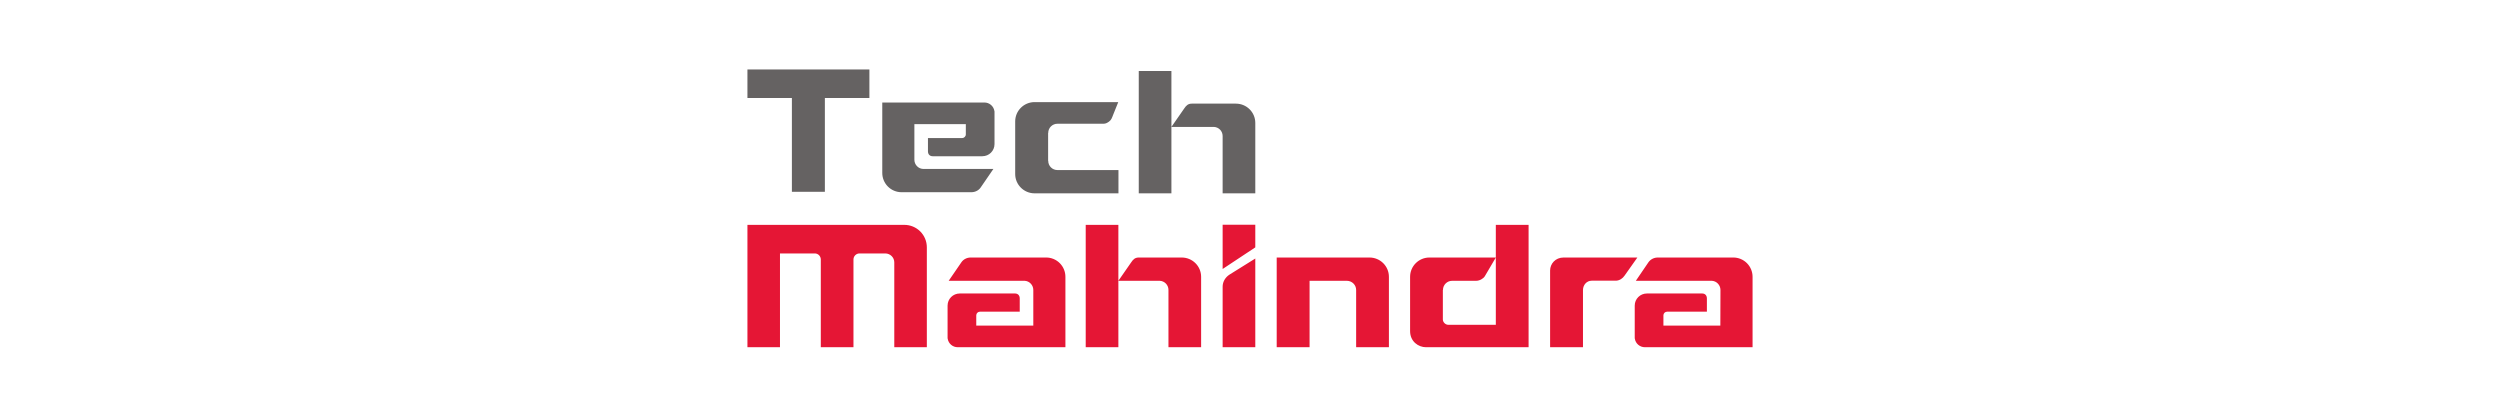
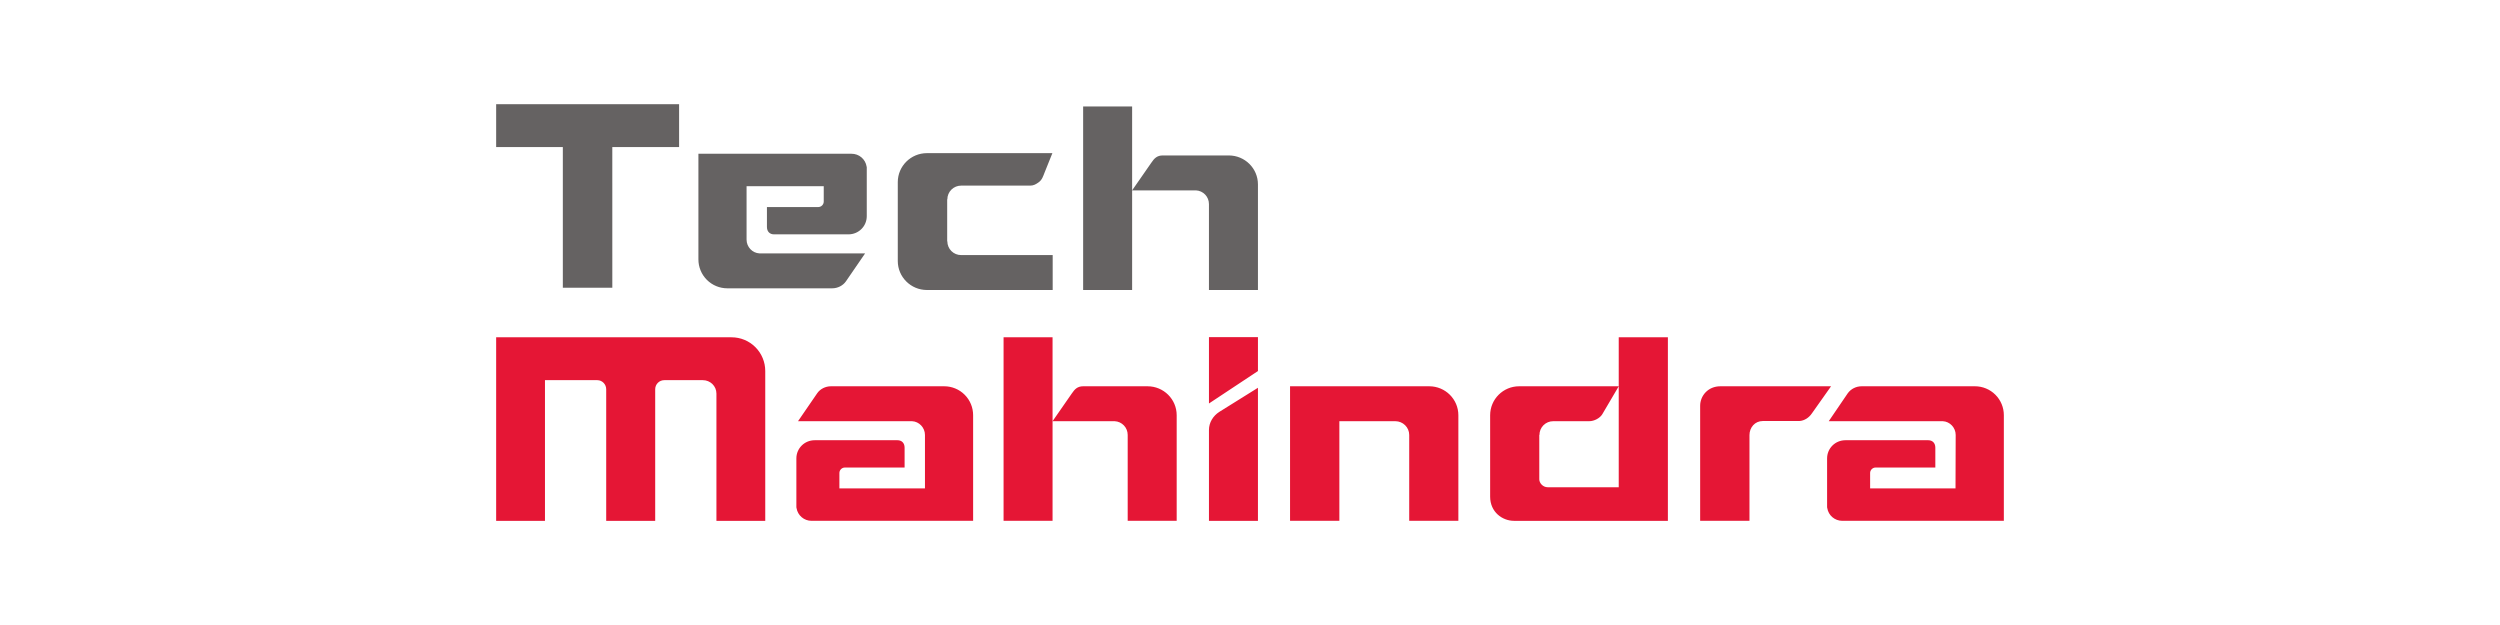
- <svg xmlns="http://www.w3.org/2000/svg" height="200" width="1200" viewBox="-92.056 -42.401 797.818 254.406">
+ <svg xmlns="http://www.w3.org/2000/svg" height="300" width="1200" viewBox="-92.056 -42.401 797.818 254.406">
  <defs>
    <clipPath id="a">
      <path d="M0 288h576V0H0z" />
    </clipPath>
  </defs>
  <path d="M74.467.005L0 0v17.449l27.142.006v57.254h20.143l-.006-57.26 27.188.003z" fill="#656262" fill-rule="evenodd" />
  <g clip-path="url(#a)" transform="matrix(1.25 0 0 -1.25 -53.026 268.755)" fill-rule="evenodd">
    <path d="M264.028 113.707c0 5.228-4.257 9.43-9.486 9.43h-20.964c-1.832 0-2.748-.917-3.719-2.372-.054-.052-6.25-9-6.25-9h20.208a4.455 4.455 0 004.258-4.472V79.321h15.953v34.386m-56.372 25.382h15.952V79.321h-15.952zm138.612-15.952h-45.323V79.322h16.059v32.443h18.215c2.48 0 4.53-1.993 4.53-4.472V79.322h16.006v34.385c0 5.228-4.26 9.43-9.487 9.43m-227.212 15.952H42.42V79.32h15.898v45.81h17.03c1.617 0 2.91-1.348 2.91-2.965V79.32h15.953v42.845a2.955 2.955 0 002.964 2.965h12.557c2.425 0 4.419-1.94 4.419-4.366V79.32h15.899v48.775a10.971 10.971 0 01-10.995 10.993m155.483-30.178V79.32h15.953v43.329s-7.385-4.58-12.612-7.867c-1.995-1.292-3.341-3.449-3.341-5.874m0 30.234h15.953v-11.046l-15.953-10.562zm166.529-16.005c-3.99 0-6.576-3.072-6.576-6.36V79.322h16.06v27.918c0 2.478 1.778 4.58 4.312 4.58h11.91c1.723.106 3.181 1.13 4.096 2.479.053.054 6.25 8.838 6.25 8.838zm-33.09 15.952V90.26h-23.121c-1.616 0-2.75 1.403-2.75 2.588v14.444h.056a4.46 4.46 0 004.473 4.472h11.693c1.725 0 3.504 1.024 4.258 2.209l5.39 9.163h-32.441c-5.177 0-9.433-4.202-9.433-9.43V87.19c0-5.066 4.04-7.87 7.759-7.87h50.122v59.769zm115.976-15.952H487.09c-1.832 0-3.5-.861-4.525-2.265l-6.198-9.107h37.132c2.317-.107 4.203-2.102 4.203-4.472l-.055-17.407H489.84v5.012c0 .968.807 1.779 1.778 1.779h19.457v6.465c0 1.563-.97 2.427-2.319 2.427h-26.948c-3.34 0-5.98-2.64-5.98-5.93V83.742c0-.107 0-.163.054-.271.377-2.368 2.426-4.148 4.904-4.148h52.6v34.385a9.406 9.406 0 01-9.432 9.43m-335.646-.001h-36.863c-1.778 0-3.502-.861-4.472-2.265l-6.253-9.107h37.133c2.318-.107 4.204-2.102 4.204-4.472V89.886h-27.863v5.012c0 .968.808 1.779 1.778 1.779h19.455v6.465c0 1.563-.969 2.427-2.317 2.427h-26.947c-3.34 0-5.98-2.64-5.98-5.93V83.742c0-.107 0-.163.053-.271a4.937 4.937 0 014.904-4.148h52.6v34.385a9.406 9.406 0 01-9.432 9.43" fill="#e51635" />
    <path d="M290.49 188.874c0 5.227-4.259 9.43-9.486 9.43H259.49c-1.834 0-2.75-.915-3.72-2.37-.053-.053-6.252-9-6.252-9h20.76a4.457 4.457 0 004.258-4.473v-27.972h15.954v34.276zm-56.924 25.383h15.952V154.49h-15.952zm-44.273-43.923h.054a4.473 4.473 0 014.496-4.473l29.806.002V154.49h-40.964c-5.2 0-9.478 4.204-9.478 9.431v32.427-6.727c0 5.227 4.279 9.432 9.478 9.432h40.868l-2.515-6.251c-.532-1.318-.808-2.438-2.018-3.289-.864-.609-1.595-1.033-2.707-1.033h-22.47a4.474 4.474 0 01-4.495-4.474h-.054v-13.672m-71.58-15.295h34.13c1.777 0 3.501.863 4.472 2.263l6.252 9.109H128.17c-2.316.107-4.204 2.102-4.204 4.473v17.407h25.13v-5.012c0-.97-.809-1.778-1.78-1.778h-16.719v-6.468c0-1.562.97-2.424 2.317-2.424h24.211c3.341 0 5.982 2.639 5.982 5.927v15.9c0 .107 0 .16-.054.268a4.935 4.935 0 01-4.903 4.15h-49.866V164.47a9.408 9.408 0 019.43-9.432" fill="#656262" />
  </g>
</svg>
